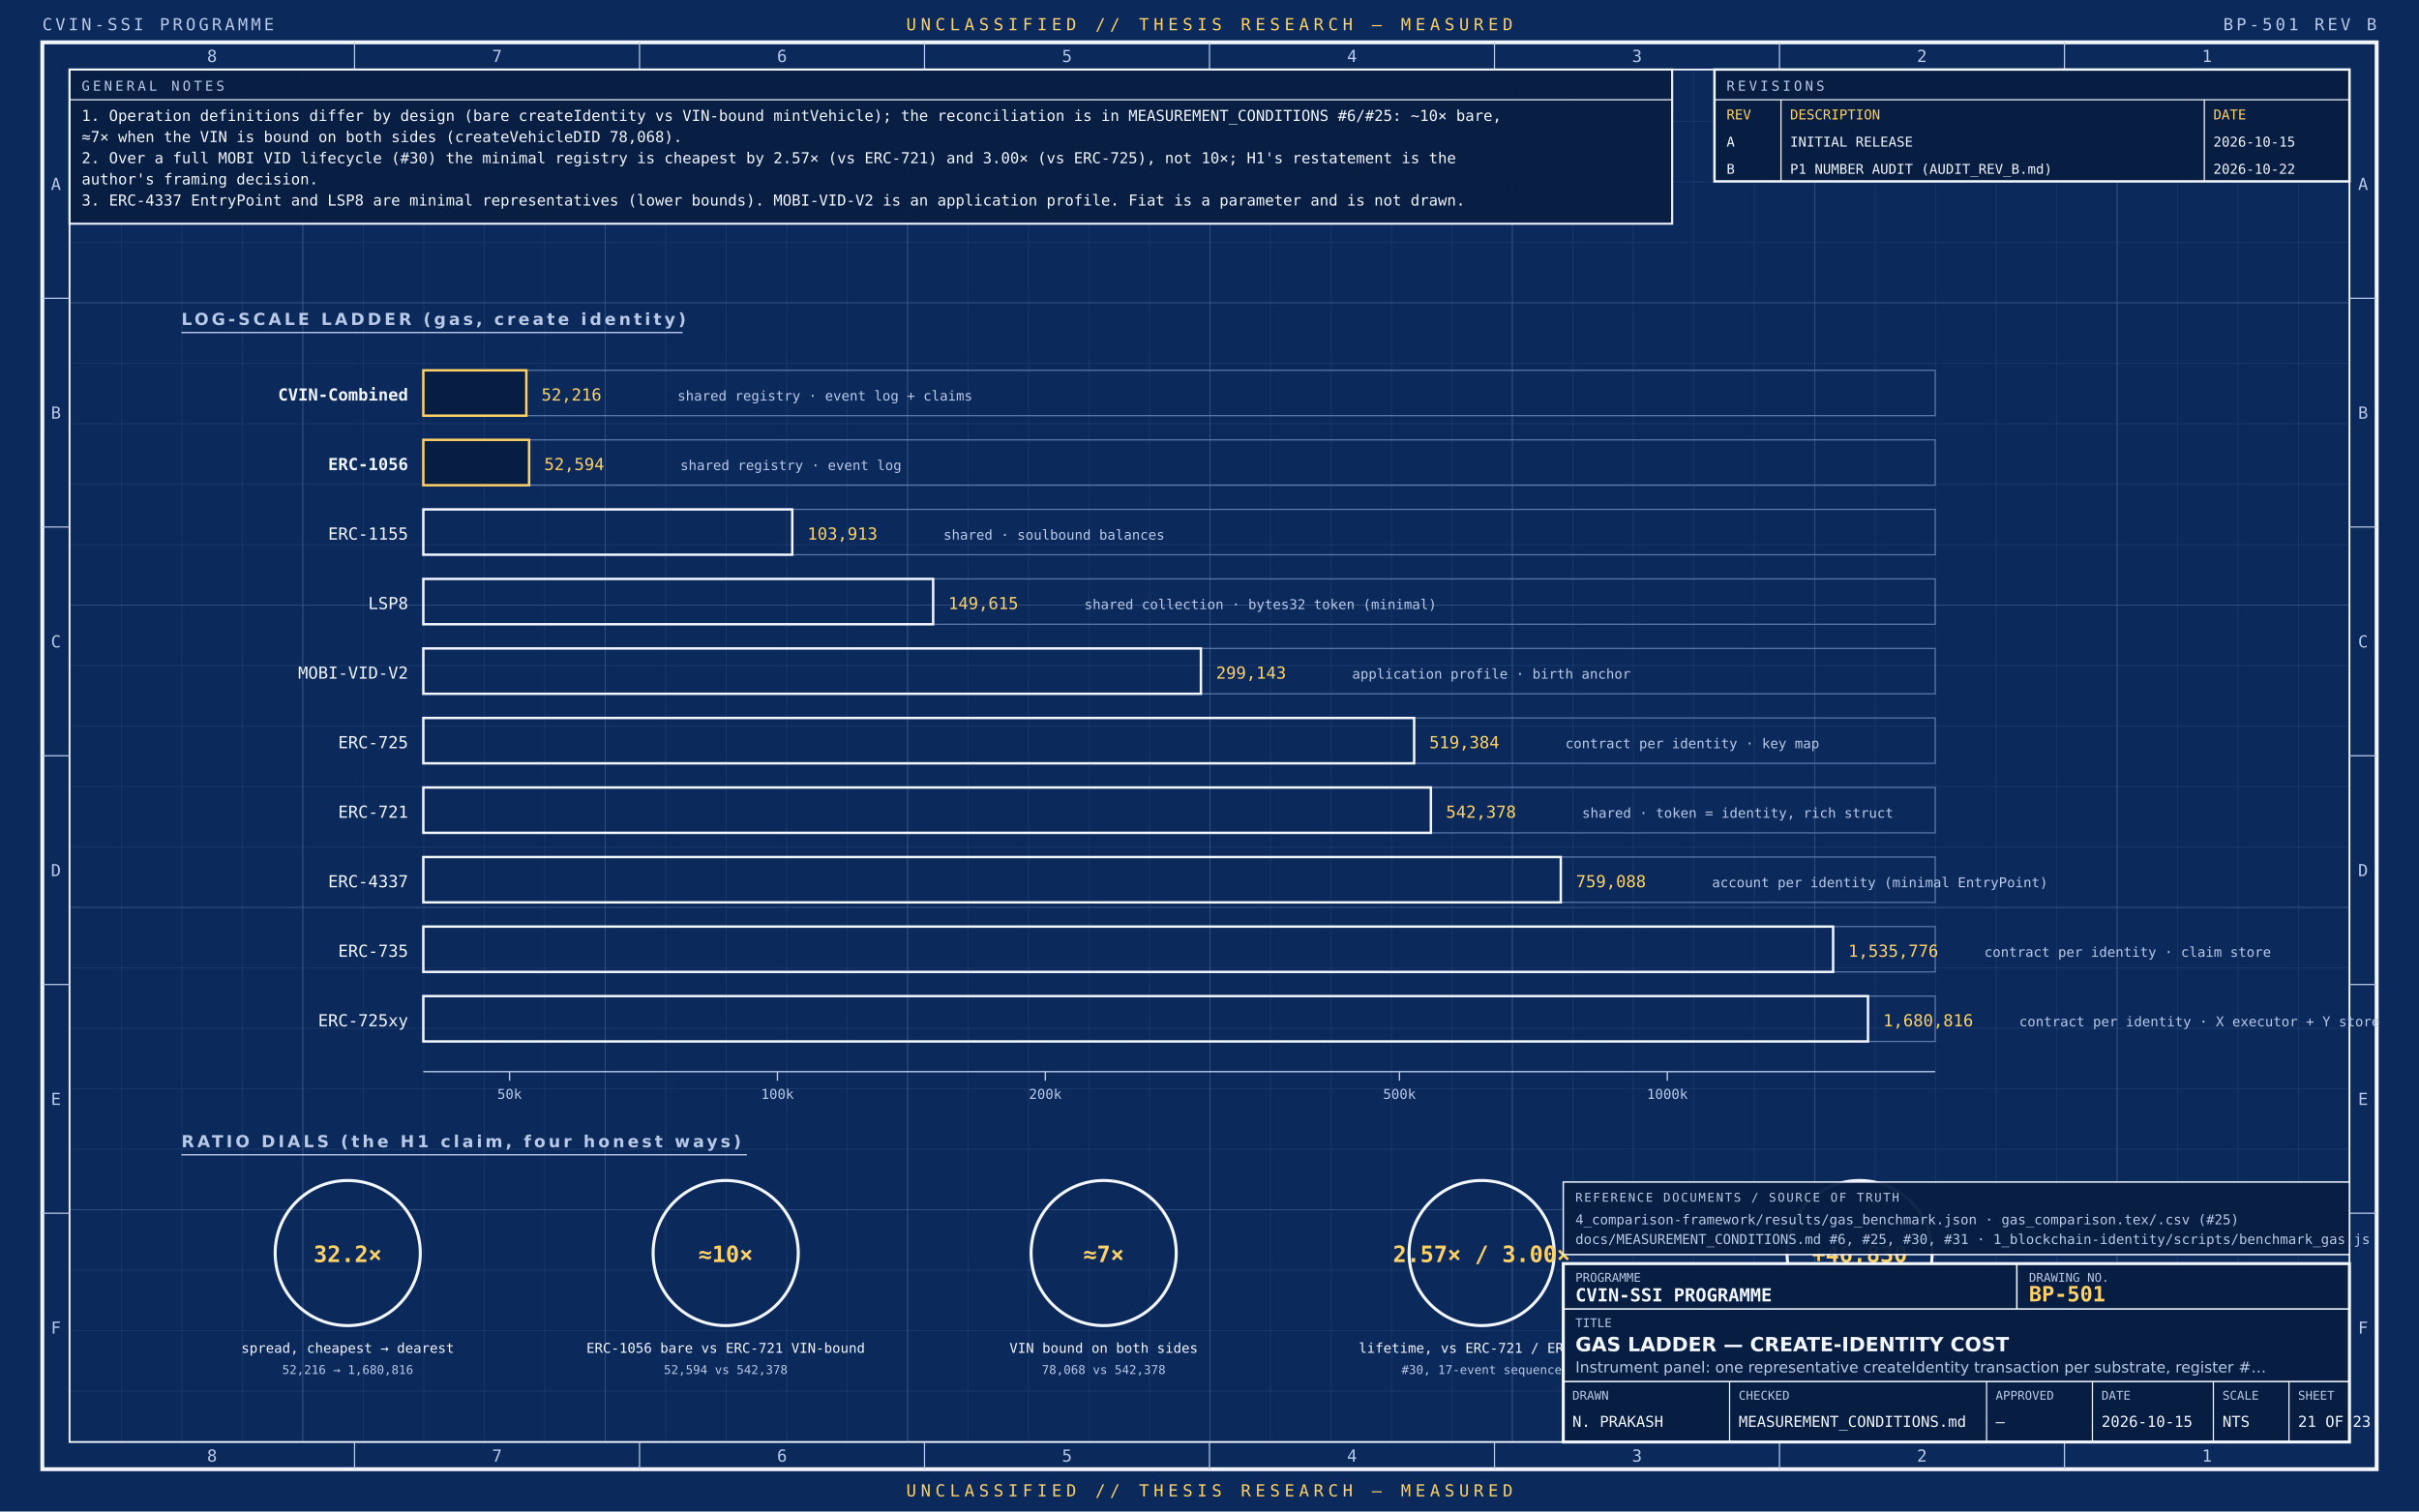
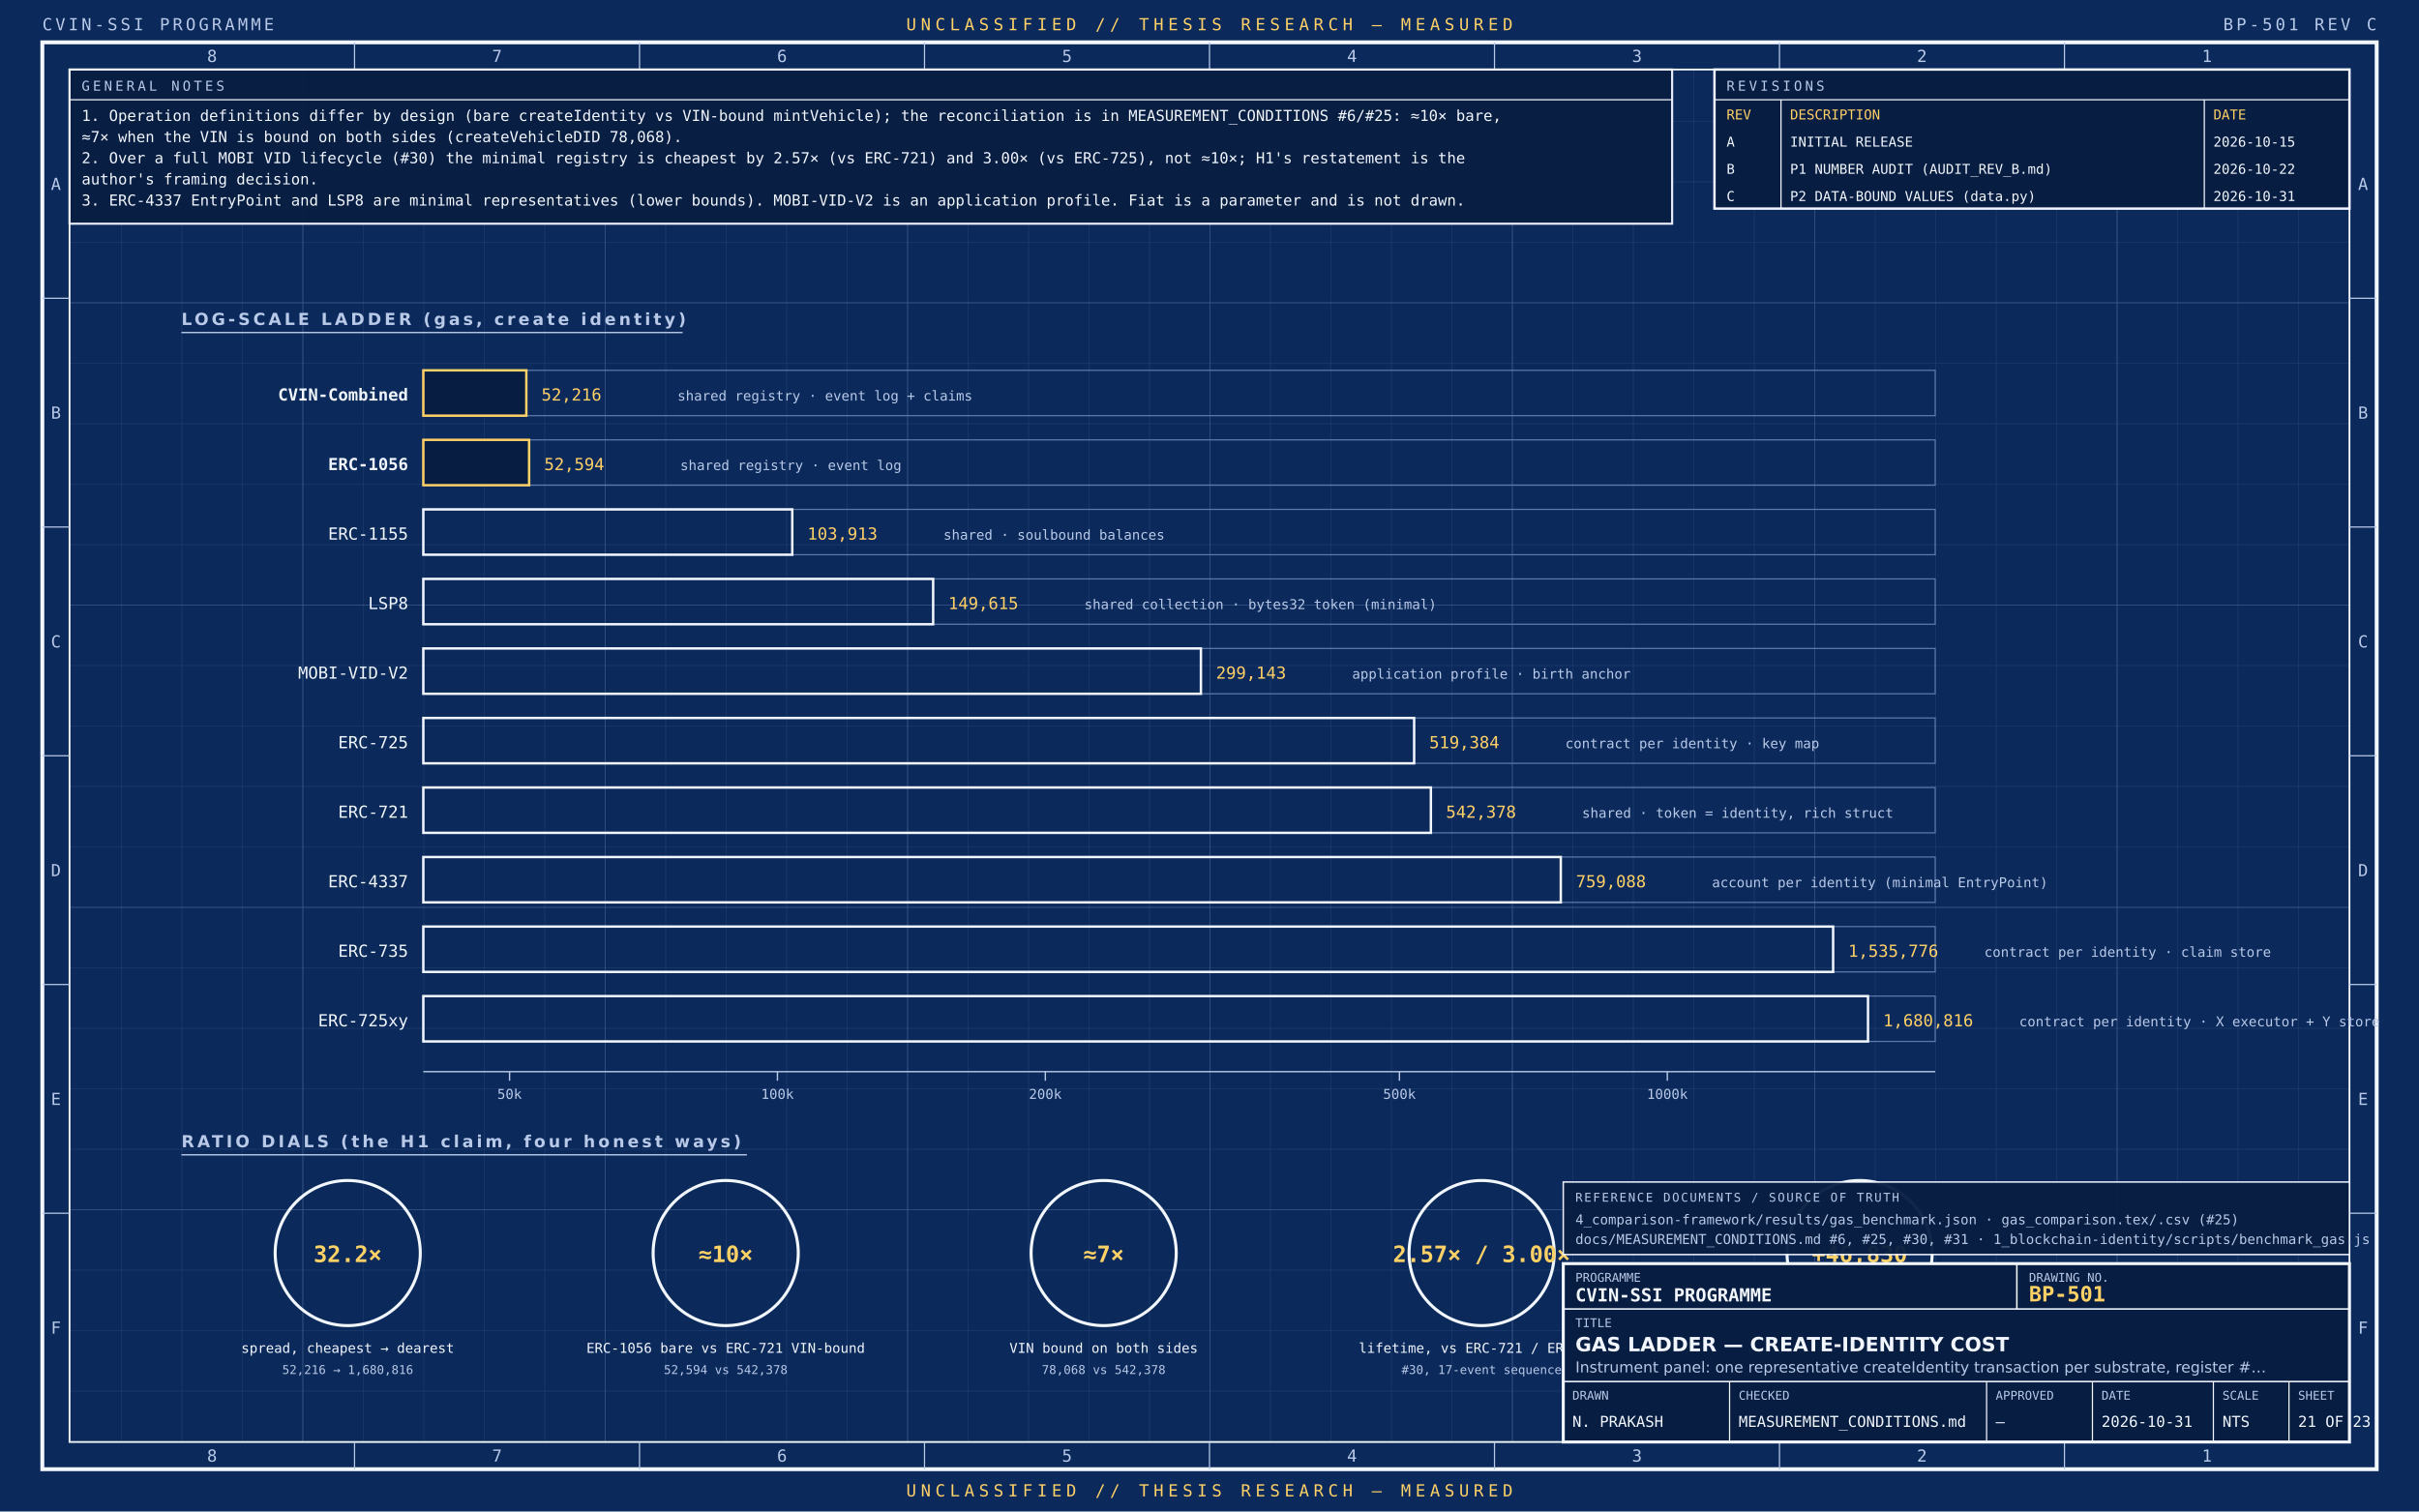
<svg xmlns="http://www.w3.org/2000/svg" width="1600" height="1000" viewBox="0 0 1600 1000">
  <defs>
    <pattern id="grid" width="40" height="40" patternUnits="userSpaceOnUse">
      <path d="M 40 0 L 0 0 0 40" fill="none" stroke="#5c78ad" stroke-width="0.35" opacity="0.55" />
    </pattern>
    <pattern id="grid2" width="200" height="200" patternUnits="userSpaceOnUse">
      <path d="M 200 0 L 0 0 0 200" fill="none" stroke="#5c78ad" stroke-width="0.7" opacity="0.6" />
    </pattern>
  </defs>
  <rect width="1600" height="1000" fill="#0b2a5b" />
  <rect x="46" y="46" width="1508" height="908" fill="url(#grid)" />
  <rect x="46" y="46" width="1508" height="908" fill="url(#grid2)" />
  <rect x="28" y="28" width="1544" height="944" fill="none" stroke="#f2f6ff" stroke-width="2.6" />
  <rect x="46" y="46" width="1508" height="908" fill="none" stroke="#f2f6ff" stroke-width="1.2" />
  <text x="140.25" y="41" font-family="DejaVu Sans Mono, Menlo, Consolas, monospace" font-size="11" fill="#b9c9e8" text-anchor="middle">8</text>
  <text x="140.25" y="967" font-family="DejaVu Sans Mono, Menlo, Consolas, monospace" font-size="11" fill="#b9c9e8" text-anchor="middle">8</text>
  <text x="328.75" y="41" font-family="DejaVu Sans Mono, Menlo, Consolas, monospace" font-size="11" fill="#b9c9e8" text-anchor="middle">7</text>
  <text x="328.75" y="967" font-family="DejaVu Sans Mono, Menlo, Consolas, monospace" font-size="11" fill="#b9c9e8" text-anchor="middle">7</text>
  <line x1="234.5" y1="28" x2="234.5" y2="46" stroke="#b9c9e8" stroke-width="0.8" />
  <line x1="234.5" y1="954" x2="234.5" y2="972" stroke="#b9c9e8" stroke-width="0.8" />
  <text x="517.25" y="41" font-family="DejaVu Sans Mono, Menlo, Consolas, monospace" font-size="11" fill="#b9c9e8" text-anchor="middle">6</text>
  <text x="517.25" y="967" font-family="DejaVu Sans Mono, Menlo, Consolas, monospace" font-size="11" fill="#b9c9e8" text-anchor="middle">6</text>
  <line x1="423.0" y1="28" x2="423.0" y2="46" stroke="#b9c9e8" stroke-width="0.8" />
  <line x1="423.0" y1="954" x2="423.0" y2="972" stroke="#b9c9e8" stroke-width="0.8" />
  <text x="705.75" y="41" font-family="DejaVu Sans Mono, Menlo, Consolas, monospace" font-size="11" fill="#b9c9e8" text-anchor="middle">5</text>
  <text x="705.75" y="967" font-family="DejaVu Sans Mono, Menlo, Consolas, monospace" font-size="11" fill="#b9c9e8" text-anchor="middle">5</text>
  <line x1="611.5" y1="28" x2="611.5" y2="46" stroke="#b9c9e8" stroke-width="0.8" />
  <line x1="611.5" y1="954" x2="611.5" y2="972" stroke="#b9c9e8" stroke-width="0.8" />
  <text x="894.25" y="41" font-family="DejaVu Sans Mono, Menlo, Consolas, monospace" font-size="11" fill="#b9c9e8" text-anchor="middle">4</text>
  <text x="894.25" y="967" font-family="DejaVu Sans Mono, Menlo, Consolas, monospace" font-size="11" fill="#b9c9e8" text-anchor="middle">4</text>
  <line x1="800.0" y1="28" x2="800.0" y2="46" stroke="#b9c9e8" stroke-width="0.8" />
  <line x1="800.0" y1="954" x2="800.0" y2="972" stroke="#b9c9e8" stroke-width="0.8" />
  <text x="1082.75" y="41" font-family="DejaVu Sans Mono, Menlo, Consolas, monospace" font-size="11" fill="#b9c9e8" text-anchor="middle">3</text>
  <text x="1082.75" y="967" font-family="DejaVu Sans Mono, Menlo, Consolas, monospace" font-size="11" fill="#b9c9e8" text-anchor="middle">3</text>
  <line x1="988.5" y1="28" x2="988.5" y2="46" stroke="#b9c9e8" stroke-width="0.8" />
  <line x1="988.5" y1="954" x2="988.5" y2="972" stroke="#b9c9e8" stroke-width="0.8" />
  <text x="1271.25" y="41" font-family="DejaVu Sans Mono, Menlo, Consolas, monospace" font-size="11" fill="#b9c9e8" text-anchor="middle">2</text>
  <text x="1271.25" y="967" font-family="DejaVu Sans Mono, Menlo, Consolas, monospace" font-size="11" fill="#b9c9e8" text-anchor="middle">2</text>
  <line x1="1177.0" y1="28" x2="1177.0" y2="46" stroke="#b9c9e8" stroke-width="0.8" />
  <line x1="1177.0" y1="954" x2="1177.0" y2="972" stroke="#b9c9e8" stroke-width="0.8" />
  <text x="1459.75" y="41" font-family="DejaVu Sans Mono, Menlo, Consolas, monospace" font-size="11" fill="#b9c9e8" text-anchor="middle">1</text>
  <text x="1459.75" y="967" font-family="DejaVu Sans Mono, Menlo, Consolas, monospace" font-size="11" fill="#b9c9e8" text-anchor="middle">1</text>
  <line x1="1365.5" y1="28" x2="1365.5" y2="46" stroke="#b9c9e8" stroke-width="0.8" />
  <line x1="1365.5" y1="954" x2="1365.5" y2="972" stroke="#b9c9e8" stroke-width="0.8" />
  <text x="37" y="125.667" font-family="DejaVu Sans Mono, Menlo, Consolas, monospace" font-size="11" fill="#b9c9e8" text-anchor="middle">A</text>
  <text x="1563" y="125.667" font-family="DejaVu Sans Mono, Menlo, Consolas, monospace" font-size="11" fill="#b9c9e8" text-anchor="middle">A</text>
  <text x="37" y="277.0" font-family="DejaVu Sans Mono, Menlo, Consolas, monospace" font-size="11" fill="#b9c9e8" text-anchor="middle">B</text>
  <text x="1563" y="277.0" font-family="DejaVu Sans Mono, Menlo, Consolas, monospace" font-size="11" fill="#b9c9e8" text-anchor="middle">B</text>
  <line x1="28" y1="197.333" x2="46" y2="197.333" stroke="#b9c9e8" stroke-width="0.8" />
  <line x1="1554" y1="197.333" x2="1572" y2="197.333" stroke="#b9c9e8" stroke-width="0.8" />
  <text x="37" y="428.333" font-family="DejaVu Sans Mono, Menlo, Consolas, monospace" font-size="11" fill="#b9c9e8" text-anchor="middle">C</text>
  <text x="1563" y="428.333" font-family="DejaVu Sans Mono, Menlo, Consolas, monospace" font-size="11" fill="#b9c9e8" text-anchor="middle">C</text>
  <line x1="28" y1="348.667" x2="46" y2="348.667" stroke="#b9c9e8" stroke-width="0.8" />
  <line x1="1554" y1="348.667" x2="1572" y2="348.667" stroke="#b9c9e8" stroke-width="0.8" />
  <text x="37" y="579.667" font-family="DejaVu Sans Mono, Menlo, Consolas, monospace" font-size="11" fill="#b9c9e8" text-anchor="middle">D</text>
  <text x="1563" y="579.667" font-family="DejaVu Sans Mono, Menlo, Consolas, monospace" font-size="11" fill="#b9c9e8" text-anchor="middle">D</text>
  <line x1="28" y1="500.0" x2="46" y2="500.0" stroke="#b9c9e8" stroke-width="0.8" />
  <line x1="1554" y1="500.0" x2="1572" y2="500.0" stroke="#b9c9e8" stroke-width="0.8" />
  <text x="37" y="731.0" font-family="DejaVu Sans Mono, Menlo, Consolas, monospace" font-size="11" fill="#b9c9e8" text-anchor="middle">E</text>
  <text x="1563" y="731.0" font-family="DejaVu Sans Mono, Menlo, Consolas, monospace" font-size="11" fill="#b9c9e8" text-anchor="middle">E</text>
  <line x1="28" y1="651.333" x2="46" y2="651.333" stroke="#b9c9e8" stroke-width="0.8" />
  <line x1="1554" y1="651.333" x2="1572" y2="651.333" stroke="#b9c9e8" stroke-width="0.8" />
  <text x="37" y="882.333" font-family="DejaVu Sans Mono, Menlo, Consolas, monospace" font-size="11" fill="#b9c9e8" text-anchor="middle">F</text>
  <text x="1563" y="882.333" font-family="DejaVu Sans Mono, Menlo, Consolas, monospace" font-size="11" fill="#b9c9e8" text-anchor="middle">F</text>
  <line x1="28" y1="802.667" x2="46" y2="802.667" stroke="#b9c9e8" stroke-width="0.8" />
  <line x1="1554" y1="802.667" x2="1572" y2="802.667" stroke="#b9c9e8" stroke-width="0.8" />
  <text x="800.0" y="20" font-family="DejaVu Sans Mono, Menlo, Consolas, monospace" font-size="11" fill="#ffd166" text-anchor="middle" letter-spacing="3">UNCLASSIFIED // THESIS RESEARCH — MEASURED</text>
  <text x="800.0" y="990" font-family="DejaVu Sans Mono, Menlo, Consolas, monospace" font-size="11" fill="#ffd166" text-anchor="middle" letter-spacing="3">UNCLASSIFIED // THESIS RESEARCH — MEASURED</text>
  <text x="28" y="20" font-family="DejaVu Sans Mono, Menlo, Consolas, monospace" font-size="11" fill="#b9c9e8" letter-spacing="2">CVIN-SSI PROGRAMME</text>
-   <text x="1572" y="20" font-family="DejaVu Sans Mono, Menlo, Consolas, monospace" font-size="11" fill="#b9c9e8" text-anchor="end" letter-spacing="2">BP-501  REV B</text>
+   <text x="1572" y="20" font-family="DejaVu Sans Mono, Menlo, Consolas, monospace" font-size="11" fill="#b9c9e8" text-anchor="end" letter-spacing="2">BP-501  REV C</text>
  <text x="120" y="215" font-family="DejaVu Sans, Helvetica, Arial, sans-serif" font-size="11" fill="#b9c9e8" text-anchor="start" font-weight="bold" opacity="1.0" letter-spacing="2">LOG-SCALE LADDER (gas, create identity)</text>
  <line x1="120" y1="220" x2="451.5" y2="220" stroke="#b9c9e8" stroke-width="0.9" opacity="1.0" />
  <rect x="280" y="245" width="1000" height="30" rx="0" fill="none" stroke="#5c78ad" stroke-width="0.8" opacity="1.0" />
  <rect x="280" y="245" width="68.126" height="30" rx="0" fill="#071d41" stroke="#ffd166" stroke-width="1.6" opacity="1.0" />
  <text x="270" y="265" font-family="DejaVu Sans Mono, Menlo, Consolas, monospace" font-size="11" fill="#f2f6ff" text-anchor="end" font-weight="bold" opacity="1.0">CVIN-Combined</text>
  <text x="358.126" y="265" font-family="DejaVu Sans Mono, Menlo, Consolas, monospace" font-size="11" fill="#ffd166" text-anchor="start" font-weight="normal" opacity="1.0">52,216</text>
  <text x="448.126" y="265" font-family="DejaVu Sans Mono, Menlo, Consolas, monospace" font-size="9" fill="#b9c9e8" text-anchor="start" font-weight="normal" opacity="1.0">shared registry · event log + claims</text>
  <rect x="280" y="291" width="1000" height="30" rx="0" fill="none" stroke="#5c78ad" stroke-width="0.8" opacity="1.0" />
  <rect x="280" y="291" width="69.97" height="30" rx="0" fill="#071d41" stroke="#ffd166" stroke-width="1.6" opacity="1.0" />
  <text x="270" y="311" font-family="DejaVu Sans Mono, Menlo, Consolas, monospace" font-size="11" fill="#f2f6ff" text-anchor="end" font-weight="bold" opacity="1.0">ERC-1056</text>
  <text x="359.97" y="311" font-family="DejaVu Sans Mono, Menlo, Consolas, monospace" font-size="11" fill="#ffd166" text-anchor="start" font-weight="normal" opacity="1.0">52,594</text>
  <text x="449.97" y="311" font-family="DejaVu Sans Mono, Menlo, Consolas, monospace" font-size="9" fill="#b9c9e8" text-anchor="start" font-weight="normal" opacity="1.0">shared registry · event log</text>
  <rect x="280" y="337" width="1000" height="30" rx="0" fill="none" stroke="#5c78ad" stroke-width="0.8" opacity="1.0" />
  <rect x="280" y="337" width="244.036" height="30" rx="0" fill="none" stroke="#f2f6ff" stroke-width="1.6" opacity="1.0" />
  <text x="270" y="357" font-family="DejaVu Sans Mono, Menlo, Consolas, monospace" font-size="11" fill="#f2f6ff" text-anchor="end" font-weight="normal" opacity="1.0">ERC-1155</text>
  <text x="534.036" y="357" font-family="DejaVu Sans Mono, Menlo, Consolas, monospace" font-size="11" fill="#ffd166" text-anchor="start" font-weight="normal" opacity="1.0">103,913</text>
  <text x="624.036" y="357" font-family="DejaVu Sans Mono, Menlo, Consolas, monospace" font-size="9" fill="#b9c9e8" text-anchor="start" font-weight="normal" opacity="1.0">shared · soulbound balances</text>
  <rect x="280" y="383" width="1000" height="30" rx="0" fill="none" stroke="#5c78ad" stroke-width="0.8" opacity="1.0" />
  <rect x="280" y="383" width="337.213" height="30" rx="0" fill="none" stroke="#f2f6ff" stroke-width="1.6" opacity="1.0" />
  <text x="270" y="403" font-family="DejaVu Sans Mono, Menlo, Consolas, monospace" font-size="11" fill="#f2f6ff" text-anchor="end" font-weight="normal" opacity="1.0">LSP8</text>
  <text x="627.213" y="403" font-family="DejaVu Sans Mono, Menlo, Consolas, monospace" font-size="11" fill="#ffd166" text-anchor="start" font-weight="normal" opacity="1.0">149,615</text>
  <text x="717.213" y="403" font-family="DejaVu Sans Mono, Menlo, Consolas, monospace" font-size="9" fill="#b9c9e8" text-anchor="start" font-weight="normal" opacity="1.0">shared collection · bytes32 token (minimal)</text>
  <rect x="280" y="429" width="1000" height="30" rx="0" fill="none" stroke="#5c78ad" stroke-width="0.8" opacity="1.0" />
  <rect x="280" y="429" width="514.323" height="30" rx="0" fill="none" stroke="#f2f6ff" stroke-width="1.6" opacity="1.0" />
  <text x="270" y="449" font-family="DejaVu Sans Mono, Menlo, Consolas, monospace" font-size="11" fill="#f2f6ff" text-anchor="end" font-weight="normal" opacity="1.0">MOBI-VID-V2</text>
  <text x="804.323" y="449" font-family="DejaVu Sans Mono, Menlo, Consolas, monospace" font-size="11" fill="#ffd166" text-anchor="start" font-weight="normal" opacity="1.0">299,143</text>
  <text x="894.323" y="449" font-family="DejaVu Sans Mono, Menlo, Consolas, monospace" font-size="9" fill="#b9c9e8" text-anchor="start" font-weight="normal" opacity="1.0">application profile · birth anchor</text>
  <rect x="280" y="475" width="1000" height="30" rx="0" fill="none" stroke="#5c78ad" stroke-width="0.8" opacity="1.0" />
  <rect x="280" y="475" width="655.355" height="30" rx="0" fill="none" stroke="#f2f6ff" stroke-width="1.6" opacity="1.0" />
  <text x="270" y="495" font-family="DejaVu Sans Mono, Menlo, Consolas, monospace" font-size="11" fill="#f2f6ff" text-anchor="end" font-weight="normal" opacity="1.0">ERC-725</text>
  <text x="945.355" y="495" font-family="DejaVu Sans Mono, Menlo, Consolas, monospace" font-size="11" fill="#ffd166" text-anchor="start" font-weight="normal" opacity="1.0">519,384</text>
  <text x="1035.355" y="495" font-family="DejaVu Sans Mono, Menlo, Consolas, monospace" font-size="9" fill="#b9c9e8" text-anchor="start" font-weight="normal" opacity="1.0">contract per identity · key map</text>
  <rect x="280" y="521" width="1000" height="30" rx="0" fill="none" stroke="#5c78ad" stroke-width="0.8" opacity="1.0" />
  <rect x="280" y="521" width="666.429" height="30" rx="0" fill="none" stroke="#f2f6ff" stroke-width="1.6" opacity="1.0" />
  <text x="270" y="541" font-family="DejaVu Sans Mono, Menlo, Consolas, monospace" font-size="11" fill="#f2f6ff" text-anchor="end" font-weight="normal" opacity="1.0">ERC-721</text>
  <text x="956.429" y="541" font-family="DejaVu Sans Mono, Menlo, Consolas, monospace" font-size="11" fill="#ffd166" text-anchor="start" font-weight="normal" opacity="1.0">542,378</text>
  <text x="1046.429" y="541" font-family="DejaVu Sans Mono, Menlo, Consolas, monospace" font-size="9" fill="#b9c9e8" text-anchor="start" font-weight="normal" opacity="1.0">shared · token = identity, rich struct</text>
  <rect x="280" y="567" width="1000" height="30" rx="0" fill="none" stroke="#5c78ad" stroke-width="0.8" opacity="1.0" />
  <rect x="280" y="567" width="752.357" height="30" rx="0" fill="none" stroke="#f2f6ff" stroke-width="1.6" opacity="1.0" />
  <text x="270" y="587" font-family="DejaVu Sans Mono, Menlo, Consolas, monospace" font-size="11" fill="#f2f6ff" text-anchor="end" font-weight="normal" opacity="1.0">ERC-4337</text>
  <text x="1042.357" y="587" font-family="DejaVu Sans Mono, Menlo, Consolas, monospace" font-size="11" fill="#ffd166" text-anchor="start" font-weight="normal" opacity="1.0">759,088</text>
  <text x="1132.357" y="587" font-family="DejaVu Sans Mono, Menlo, Consolas, monospace" font-size="9" fill="#b9c9e8" text-anchor="start" font-weight="normal" opacity="1.0">account per identity (minimal EntryPoint)</text>
  <rect x="280" y="613" width="1000" height="30" rx="0" fill="none" stroke="#5c78ad" stroke-width="0.8" opacity="1.0" />
  <rect x="280" y="613" width="932.487" height="30" rx="0" fill="none" stroke="#f2f6ff" stroke-width="1.6" opacity="1.0" />
  <text x="270" y="633" font-family="DejaVu Sans Mono, Menlo, Consolas, monospace" font-size="11" fill="#f2f6ff" text-anchor="end" font-weight="normal" opacity="1.0">ERC-735</text>
  <text x="1222.487" y="633" font-family="DejaVu Sans Mono, Menlo, Consolas, monospace" font-size="11" fill="#ffd166" text-anchor="start" font-weight="normal" opacity="1.0">1,535,776</text>
  <text x="1312.487" y="633" font-family="DejaVu Sans Mono, Menlo, Consolas, monospace" font-size="9" fill="#b9c9e8" text-anchor="start" font-weight="normal" opacity="1.0">contract per identity · claim store</text>
  <rect x="280" y="659" width="1000" height="30" rx="0" fill="none" stroke="#5c78ad" stroke-width="0.8" opacity="1.0" />
  <rect x="280" y="659" width="955.556" height="30" rx="0" fill="none" stroke="#f2f6ff" stroke-width="1.6" opacity="1.0" />
  <text x="270" y="679" font-family="DejaVu Sans Mono, Menlo, Consolas, monospace" font-size="11" fill="#f2f6ff" text-anchor="end" font-weight="normal" opacity="1.0">ERC-725xy</text>
  <text x="1245.556" y="679" font-family="DejaVu Sans Mono, Menlo, Consolas, monospace" font-size="11" fill="#ffd166" text-anchor="start" font-weight="normal" opacity="1.0">1,680,816</text>
  <text x="1335.556" y="679" font-family="DejaVu Sans Mono, Menlo, Consolas, monospace" font-size="9" fill="#b9c9e8" text-anchor="start" font-weight="normal" opacity="1.0">contract per identity · X executor + Y store</text>
  <line x1="337.04" y1="709" x2="337.04" y2="715" stroke="#b9c9e8" stroke-width="0.9" opacity="1.0" />
  <text x="337.04" y="727" font-family="DejaVu Sans Mono, Menlo, Consolas, monospace" font-size="9" fill="#b9c9e8" text-anchor="middle" font-weight="normal" opacity="1.0">50k</text>
  <line x1="514.224" y1="709" x2="514.224" y2="715" stroke="#b9c9e8" stroke-width="0.9" opacity="1.0" />
  <text x="514.224" y="727" font-family="DejaVu Sans Mono, Menlo, Consolas, monospace" font-size="9" fill="#b9c9e8" text-anchor="middle" font-weight="normal" opacity="1.0">100k</text>
  <line x1="691.408" y1="709" x2="691.408" y2="715" stroke="#b9c9e8" stroke-width="0.9" opacity="1.0" />
  <text x="691.408" y="727" font-family="DejaVu Sans Mono, Menlo, Consolas, monospace" font-size="9" fill="#b9c9e8" text-anchor="middle" font-weight="normal" opacity="1.0">200k</text>
  <line x1="925.632" y1="709" x2="925.632" y2="715" stroke="#b9c9e8" stroke-width="0.9" opacity="1.0" />
  <text x="925.632" y="727" font-family="DejaVu Sans Mono, Menlo, Consolas, monospace" font-size="9" fill="#b9c9e8" text-anchor="middle" font-weight="normal" opacity="1.0">500k</text>
  <line x1="1102.816" y1="709" x2="1102.816" y2="715" stroke="#b9c9e8" stroke-width="0.9" opacity="1.0" />
  <text x="1102.816" y="727" font-family="DejaVu Sans Mono, Menlo, Consolas, monospace" font-size="9" fill="#b9c9e8" text-anchor="middle" font-weight="normal" opacity="1.0">1000k</text>
  <line x1="280" y1="709" x2="1280" y2="709" stroke="#b9c9e8" stroke-width="0.9" opacity="1.0" />
  <text x="120" y="759" font-family="DejaVu Sans, Helvetica, Arial, sans-serif" font-size="11" fill="#b9c9e8" text-anchor="start" font-weight="bold" opacity="1.0" letter-spacing="2">RATIO DIALS (the H1 claim, four honest ways)</text>
  <line x1="120" y1="764" x2="494.0" y2="764" stroke="#b9c9e8" stroke-width="0.9" opacity="1.0" />
  <circle cx="230" cy="829" r="48" fill="none" stroke="#f2f6ff" stroke-width="2.0" />
  <text x="230" y="835" font-family="DejaVu Sans Mono, Menlo, Consolas, monospace" font-size="15" fill="#ffd166" text-anchor="middle" font-weight="bold" opacity="1.0">32.2×</text>
  <text x="230" y="895" font-family="DejaVu Sans Mono, Menlo, Consolas, monospace" font-size="9" fill="#f2f6ff" text-anchor="middle" font-weight="normal" opacity="1.0">spread, cheapest → dearest</text>
  <text x="230" y="909" font-family="DejaVu Sans Mono, Menlo, Consolas, monospace" font-size="8" fill="#b9c9e8" text-anchor="middle" font-weight="normal" opacity="1.0">52,216 → 1,680,816</text>
  <circle cx="480" cy="829" r="48" fill="none" stroke="#f2f6ff" stroke-width="2.0" />
  <text x="480" y="835" font-family="DejaVu Sans Mono, Menlo, Consolas, monospace" font-size="15" fill="#ffd166" text-anchor="middle" font-weight="bold" opacity="1.0">≈10×</text>
  <text x="480" y="895" font-family="DejaVu Sans Mono, Menlo, Consolas, monospace" font-size="9" fill="#f2f6ff" text-anchor="middle" font-weight="normal" opacity="1.0">ERC-1056 bare vs ERC-721 VIN-bound</text>
  <text x="480" y="909" font-family="DejaVu Sans Mono, Menlo, Consolas, monospace" font-size="8" fill="#b9c9e8" text-anchor="middle" font-weight="normal" opacity="1.0">52,594 vs 542,378</text>
  <circle cx="730" cy="829" r="48" fill="none" stroke="#f2f6ff" stroke-width="2.0" />
  <text x="730" y="835" font-family="DejaVu Sans Mono, Menlo, Consolas, monospace" font-size="15" fill="#ffd166" text-anchor="middle" font-weight="bold" opacity="1.0">≈7×</text>
  <text x="730" y="895" font-family="DejaVu Sans Mono, Menlo, Consolas, monospace" font-size="9" fill="#f2f6ff" text-anchor="middle" font-weight="normal" opacity="1.0">VIN bound on both sides</text>
  <text x="730" y="909" font-family="DejaVu Sans Mono, Menlo, Consolas, monospace" font-size="8" fill="#b9c9e8" text-anchor="middle" font-weight="normal" opacity="1.0">78,068 vs 542,378</text>
  <circle cx="980" cy="829" r="48" fill="none" stroke="#f2f6ff" stroke-width="2.0" />
  <text x="980" y="835" font-family="DejaVu Sans Mono, Menlo, Consolas, monospace" font-size="15" fill="#ffd166" text-anchor="middle" font-weight="bold" opacity="1.0">2.57× / 3.00×</text>
  <text x="980" y="895" font-family="DejaVu Sans Mono, Menlo, Consolas, monospace" font-size="9" fill="#f2f6ff" text-anchor="middle" font-weight="normal" opacity="1.0">lifetime, vs ERC-721 / ERC-725</text>
  <text x="980" y="909" font-family="DejaVu Sans Mono, Menlo, Consolas, monospace" font-size="8" fill="#b9c9e8" text-anchor="middle" font-weight="normal" opacity="1.0">#30, 17-event sequence</text>
  <circle cx="1230" cy="829" r="48" fill="none" stroke="#f2f6ff" stroke-width="2.0" />
  <text x="1230" y="835" font-family="DejaVu Sans Mono, Menlo, Consolas, monospace" font-size="15" fill="#ffd166" text-anchor="middle" font-weight="bold" opacity="1.0">+46,830</text>
  <text x="1230" y="895" font-family="DejaVu Sans Mono, Menlo, Consolas, monospace" font-size="9" fill="#f2f6ff" text-anchor="middle" font-weight="normal" opacity="1.0">ERC-4337 EntryPoint per routed op</text>
  <text x="1230" y="909" font-family="DejaVu Sans Mono, Menlo, Consolas, monospace" font-size="8" fill="#b9c9e8" text-anchor="middle" font-weight="normal" opacity="1.0">96,173 vs 49,343 direct</text>
  <rect x="46" y="46" width="1060" height="102" rx="0" fill="#071d41" stroke="#f2f6ff" stroke-width="1.4" opacity="0.95" />
  <text x="54" y="60" font-family="DejaVu Sans Mono, Menlo, Consolas, monospace" font-size="9" fill="#b9c9e8" text-anchor="start" font-weight="normal" opacity="1.0" letter-spacing="2">GENERAL NOTES</text>
  <line x1="46" y1="66" x2="1106" y2="66" stroke="#f2f6ff" stroke-width="0.8" opacity="1.0" />
-   <text x="54" y="80" font-family="DejaVu Sans Mono, Menlo, Consolas, monospace" font-size="10" fill="#f2f6ff" text-anchor="start" font-weight="normal" opacity="1.0">1. Operation definitions differ by design (bare createIdentity vs VIN-bound mintVehicle); the reconciliation is in MEASUREMENT_CONDITIONS #6/#25: ~10× bare,</text>
+   <text x="54" y="80" font-family="DejaVu Sans Mono, Menlo, Consolas, monospace" font-size="10" fill="#f2f6ff" text-anchor="start" font-weight="normal" opacity="1.0">1. Operation definitions differ by design (bare createIdentity vs VIN-bound mintVehicle); the reconciliation is in MEASUREMENT_CONDITIONS #6/#25: ≈10× bare,</text>
  <text x="54" y="94" font-family="DejaVu Sans Mono, Menlo, Consolas, monospace" font-size="10" fill="#f2f6ff" text-anchor="start" font-weight="normal" opacity="1.0">   ≈7× when the VIN is bound on both sides (createVehicleDID 78,068).</text>
-   <text x="54" y="108" font-family="DejaVu Sans Mono, Menlo, Consolas, monospace" font-size="10" fill="#f2f6ff" text-anchor="start" font-weight="normal" opacity="1.0">2. Over a full MOBI VID lifecycle (#30) the minimal registry is cheapest by 2.57× (vs ERC-721) and 3.00× (vs ERC-725), not 10×; H1's restatement is the</text>
+   <text x="54" y="108" font-family="DejaVu Sans Mono, Menlo, Consolas, monospace" font-size="10" fill="#f2f6ff" text-anchor="start" font-weight="normal" opacity="1.0">2. Over a full MOBI VID lifecycle (#30) the minimal registry is cheapest by 2.57× (vs ERC-721) and 3.00× (vs ERC-725), not ≈10×; H1's restatement is the</text>
  <text x="54" y="122" font-family="DejaVu Sans Mono, Menlo, Consolas, monospace" font-size="10" fill="#f2f6ff" text-anchor="start" font-weight="normal" opacity="1.0">   author's framing decision.</text>
  <text x="54" y="136" font-family="DejaVu Sans Mono, Menlo, Consolas, monospace" font-size="10" fill="#f2f6ff" text-anchor="start" font-weight="normal" opacity="1.0">3. ERC-4337 EntryPoint and LSP8 are minimal representatives (lower bounds). MOBI-VID-V2 is an application profile. Fiat is a parameter and is not drawn.</text>
-   <rect x="1134" y="46" width="420" height="74" rx="0" fill="#071d41" stroke="#f2f6ff" stroke-width="1.6" opacity="1.0" />
+   <rect x="1134" y="46" width="420" height="92" rx="0" fill="#071d41" stroke="#f2f6ff" stroke-width="1.6" opacity="1.0" />
  <text x="1142" y="60" font-family="DejaVu Sans Mono, Menlo, Consolas, monospace" font-size="9" fill="#b9c9e8" text-anchor="start" font-weight="normal" opacity="1.0" letter-spacing="2">REVISIONS</text>
  <line x1="1134" y1="66" x2="1554" y2="66" stroke="#f2f6ff" stroke-width="0.8" opacity="1.0" />
  <text x="1142" y="79" font-family="DejaVu Sans Mono, Menlo, Consolas, monospace" font-size="9" fill="#ffd166" text-anchor="start" font-weight="normal" opacity="1.0">REV</text>
  <text x="1184" y="79" font-family="DejaVu Sans Mono, Menlo, Consolas, monospace" font-size="9" fill="#ffd166" text-anchor="start" font-weight="normal" opacity="1.0">DESCRIPTION</text>
  <text x="1464" y="79" font-family="DejaVu Sans Mono, Menlo, Consolas, monospace" font-size="9" fill="#ffd166" text-anchor="start" font-weight="normal" opacity="1.0">DATE</text>
  <text x="1142" y="97" font-family="DejaVu Sans Mono, Menlo, Consolas, monospace" font-size="9" fill="#f2f6ff" text-anchor="start" font-weight="normal" opacity="1.0">A</text>
  <text x="1184" y="97" font-family="DejaVu Sans Mono, Menlo, Consolas, monospace" font-size="9" fill="#f2f6ff" text-anchor="start" font-weight="normal" opacity="1.0">INITIAL RELEASE</text>
  <text x="1464" y="97" font-family="DejaVu Sans Mono, Menlo, Consolas, monospace" font-size="9" fill="#f2f6ff" text-anchor="start" font-weight="normal" opacity="1.0">2026-10-15</text>
  <text x="1142" y="115" font-family="DejaVu Sans Mono, Menlo, Consolas, monospace" font-size="9" fill="#f2f6ff" text-anchor="start" font-weight="normal" opacity="1.0">B</text>
  <text x="1184" y="115" font-family="DejaVu Sans Mono, Menlo, Consolas, monospace" font-size="9" fill="#f2f6ff" text-anchor="start" font-weight="normal" opacity="1.0">P1 NUMBER AUDIT (AUDIT_REV_B.md)</text>
  <text x="1464" y="115" font-family="DejaVu Sans Mono, Menlo, Consolas, monospace" font-size="9" fill="#f2f6ff" text-anchor="start" font-weight="normal" opacity="1.0">2026-10-22</text>
-   <line x1="1178" y1="66" x2="1178" y2="120" stroke="#f2f6ff" stroke-width="0.8" opacity="1.0" />
-   <line x1="1458" y1="66" x2="1458" y2="120" stroke="#f2f6ff" stroke-width="0.8" opacity="1.0" />
+   <text x="1142" y="133" font-family="DejaVu Sans Mono, Menlo, Consolas, monospace" font-size="9" fill="#f2f6ff" text-anchor="start" font-weight="normal" opacity="1.0">C</text>
+   <text x="1184" y="133" font-family="DejaVu Sans Mono, Menlo, Consolas, monospace" font-size="9" fill="#f2f6ff" text-anchor="start" font-weight="normal" opacity="1.0">P2 DATA-BOUND VALUES (data.py)</text>
+   <text x="1464" y="133" font-family="DejaVu Sans Mono, Menlo, Consolas, monospace" font-size="9" fill="#f2f6ff" text-anchor="start" font-weight="normal" opacity="1.0">2026-10-31</text>
+   <line x1="1178" y1="66" x2="1178" y2="138" stroke="#f2f6ff" stroke-width="0.8" opacity="1.0" />
+   <line x1="1458" y1="66" x2="1458" y2="138" stroke="#f2f6ff" stroke-width="0.8" opacity="1.0" />
  <rect x="1034" y="782" width="520" height="48" rx="0" fill="#071d41" stroke="#f2f6ff" stroke-width="1.0" opacity="0.95" />
  <text x="1042" y="795" font-family="DejaVu Sans Mono, Menlo, Consolas, monospace" font-size="8" fill="#b9c9e8" text-anchor="start" font-weight="normal" opacity="1.0" letter-spacing="1">REFERENCE DOCUMENTS / SOURCE OF TRUTH</text>
  <text x="1042" y="810" font-family="DejaVu Sans Mono, Menlo, Consolas, monospace" font-size="9" fill="#b9c9e8" text-anchor="start" font-weight="normal" opacity="1.0">4_comparison-framework/results/gas_benchmark.json · gas_comparison.tex/.csv (#25)</text>
  <text x="1042" y="823" font-family="DejaVu Sans Mono, Menlo, Consolas, monospace" font-size="9" fill="#b9c9e8" text-anchor="start" font-weight="normal" opacity="1.0">docs/MEASUREMENT_CONDITIONS.md #6, #25, #30, #31 · 1_blockchain-identity/scripts/benchmark_gas.js</text>
  <rect x="1034" y="836" width="520" height="118" rx="0" fill="#071d41" stroke="#f2f6ff" stroke-width="2.0" opacity="1.0" />
  <line x1="1034" y1="866" x2="1554" y2="866" stroke="#f2f6ff" stroke-width="1.0" opacity="1.0" />
  <line x1="1034" y1="914" x2="1554" y2="914" stroke="#f2f6ff" stroke-width="1.0" opacity="1.0" />
  <line x1="1334" y1="836" x2="1334" y2="866" stroke="#f2f6ff" stroke-width="1.0" opacity="1.0" />
  <text x="1042" y="848" font-family="DejaVu Sans Mono, Menlo, Consolas, monospace" font-size="8" fill="#b9c9e8" text-anchor="start" font-weight="normal" opacity="1.0">PROGRAMME</text>
  <text x="1042" y="861" font-family="DejaVu Sans Mono, Menlo, Consolas, monospace" font-size="12" fill="#f2f6ff" text-anchor="start" font-weight="bold" opacity="1.0">CVIN-SSI PROGRAMME</text>
  <text x="1342" y="848" font-family="DejaVu Sans Mono, Menlo, Consolas, monospace" font-size="8" fill="#b9c9e8" text-anchor="start" font-weight="normal" opacity="1.0">DRAWING NO.</text>
  <text x="1342" y="861" font-family="DejaVu Sans Mono, Menlo, Consolas, monospace" font-size="14" fill="#ffd166" text-anchor="start" font-weight="bold" opacity="1.0">BP-501</text>
  <text x="1042" y="878" font-family="DejaVu Sans Mono, Menlo, Consolas, monospace" font-size="8" fill="#b9c9e8" text-anchor="start" font-weight="normal" opacity="1.0">TITLE</text>
  <text x="1042" y="894" font-family="DejaVu Sans, Helvetica, Arial, sans-serif" font-size="13" fill="#f2f6ff" text-anchor="start" font-weight="bold" opacity="1.0">GAS LADDER — CREATE-IDENTITY COST</text>
  <text x="1042" y="908" font-family="DejaVu Sans, Helvetica, Arial, sans-serif" font-size="10" fill="#b9c9e8" text-anchor="start" font-weight="normal" opacity="1.0">Instrument panel: one representative createIdentity transaction per substrate, register #…</text>
  <text x="1040" y="926" font-family="DejaVu Sans Mono, Menlo, Consolas, monospace" font-size="8" fill="#b9c9e8" text-anchor="start" font-weight="normal" opacity="1.0">DRAWN</text>
  <text x="1040" y="944" font-family="DejaVu Sans Mono, Menlo, Consolas, monospace" font-size="10" fill="#f2f6ff" text-anchor="start" font-weight="normal" opacity="1.0">N. PRAKASH</text>
  <line x1="1144" y1="914" x2="1144" y2="954" stroke="#f2f6ff" stroke-width="0.8" opacity="1.0" />
  <text x="1150" y="926" font-family="DejaVu Sans Mono, Menlo, Consolas, monospace" font-size="8" fill="#b9c9e8" text-anchor="start" font-weight="normal" opacity="1.0">CHECKED</text>
  <text x="1150" y="944" font-family="DejaVu Sans Mono, Menlo, Consolas, monospace" font-size="10" fill="#f2f6ff" text-anchor="start" font-weight="normal" opacity="1.0">MEASUREMENT_CONDITIONS.md</text>
  <line x1="1314" y1="914" x2="1314" y2="954" stroke="#f2f6ff" stroke-width="0.8" opacity="1.0" />
  <text x="1320" y="926" font-family="DejaVu Sans Mono, Menlo, Consolas, monospace" font-size="8" fill="#b9c9e8" text-anchor="start" font-weight="normal" opacity="1.0">APPROVED</text>
  <text x="1320" y="944" font-family="DejaVu Sans Mono, Menlo, Consolas, monospace" font-size="10" fill="#f2f6ff" text-anchor="start" font-weight="normal" opacity="1.0">—</text>
  <line x1="1384" y1="914" x2="1384" y2="954" stroke="#f2f6ff" stroke-width="0.8" opacity="1.0" />
  <text x="1390" y="926" font-family="DejaVu Sans Mono, Menlo, Consolas, monospace" font-size="8" fill="#b9c9e8" text-anchor="start" font-weight="normal" opacity="1.0">DATE</text>
-   <text x="1390" y="944" font-family="DejaVu Sans Mono, Menlo, Consolas, monospace" font-size="10" fill="#f2f6ff" text-anchor="start" font-weight="normal" opacity="1.0">2026-10-15</text>
+   <text x="1390" y="944" font-family="DejaVu Sans Mono, Menlo, Consolas, monospace" font-size="10" fill="#f2f6ff" text-anchor="start" font-weight="normal" opacity="1.0">2026-10-31</text>
  <line x1="1464" y1="914" x2="1464" y2="954" stroke="#f2f6ff" stroke-width="0.8" opacity="1.0" />
  <text x="1470" y="926" font-family="DejaVu Sans Mono, Menlo, Consolas, monospace" font-size="8" fill="#b9c9e8" text-anchor="start" font-weight="normal" opacity="1.0">SCALE</text>
  <text x="1470" y="944" font-family="DejaVu Sans Mono, Menlo, Consolas, monospace" font-size="10" fill="#f2f6ff" text-anchor="start" font-weight="normal" opacity="1.0">NTS</text>
  <line x1="1514" y1="914" x2="1514" y2="954" stroke="#f2f6ff" stroke-width="0.8" opacity="1.0" />
  <text x="1520" y="926" font-family="DejaVu Sans Mono, Menlo, Consolas, monospace" font-size="8" fill="#b9c9e8" text-anchor="start" font-weight="normal" opacity="1.0">SHEET</text>
  <text x="1520" y="944" font-family="DejaVu Sans Mono, Menlo, Consolas, monospace" font-size="10" fill="#f2f6ff" text-anchor="start" font-weight="normal" opacity="1.0">21 OF 23</text>
  <line x1="1554" y1="914" x2="1554" y2="954" stroke="#f2f6ff" stroke-width="0.8" opacity="1.0" />
</svg>
